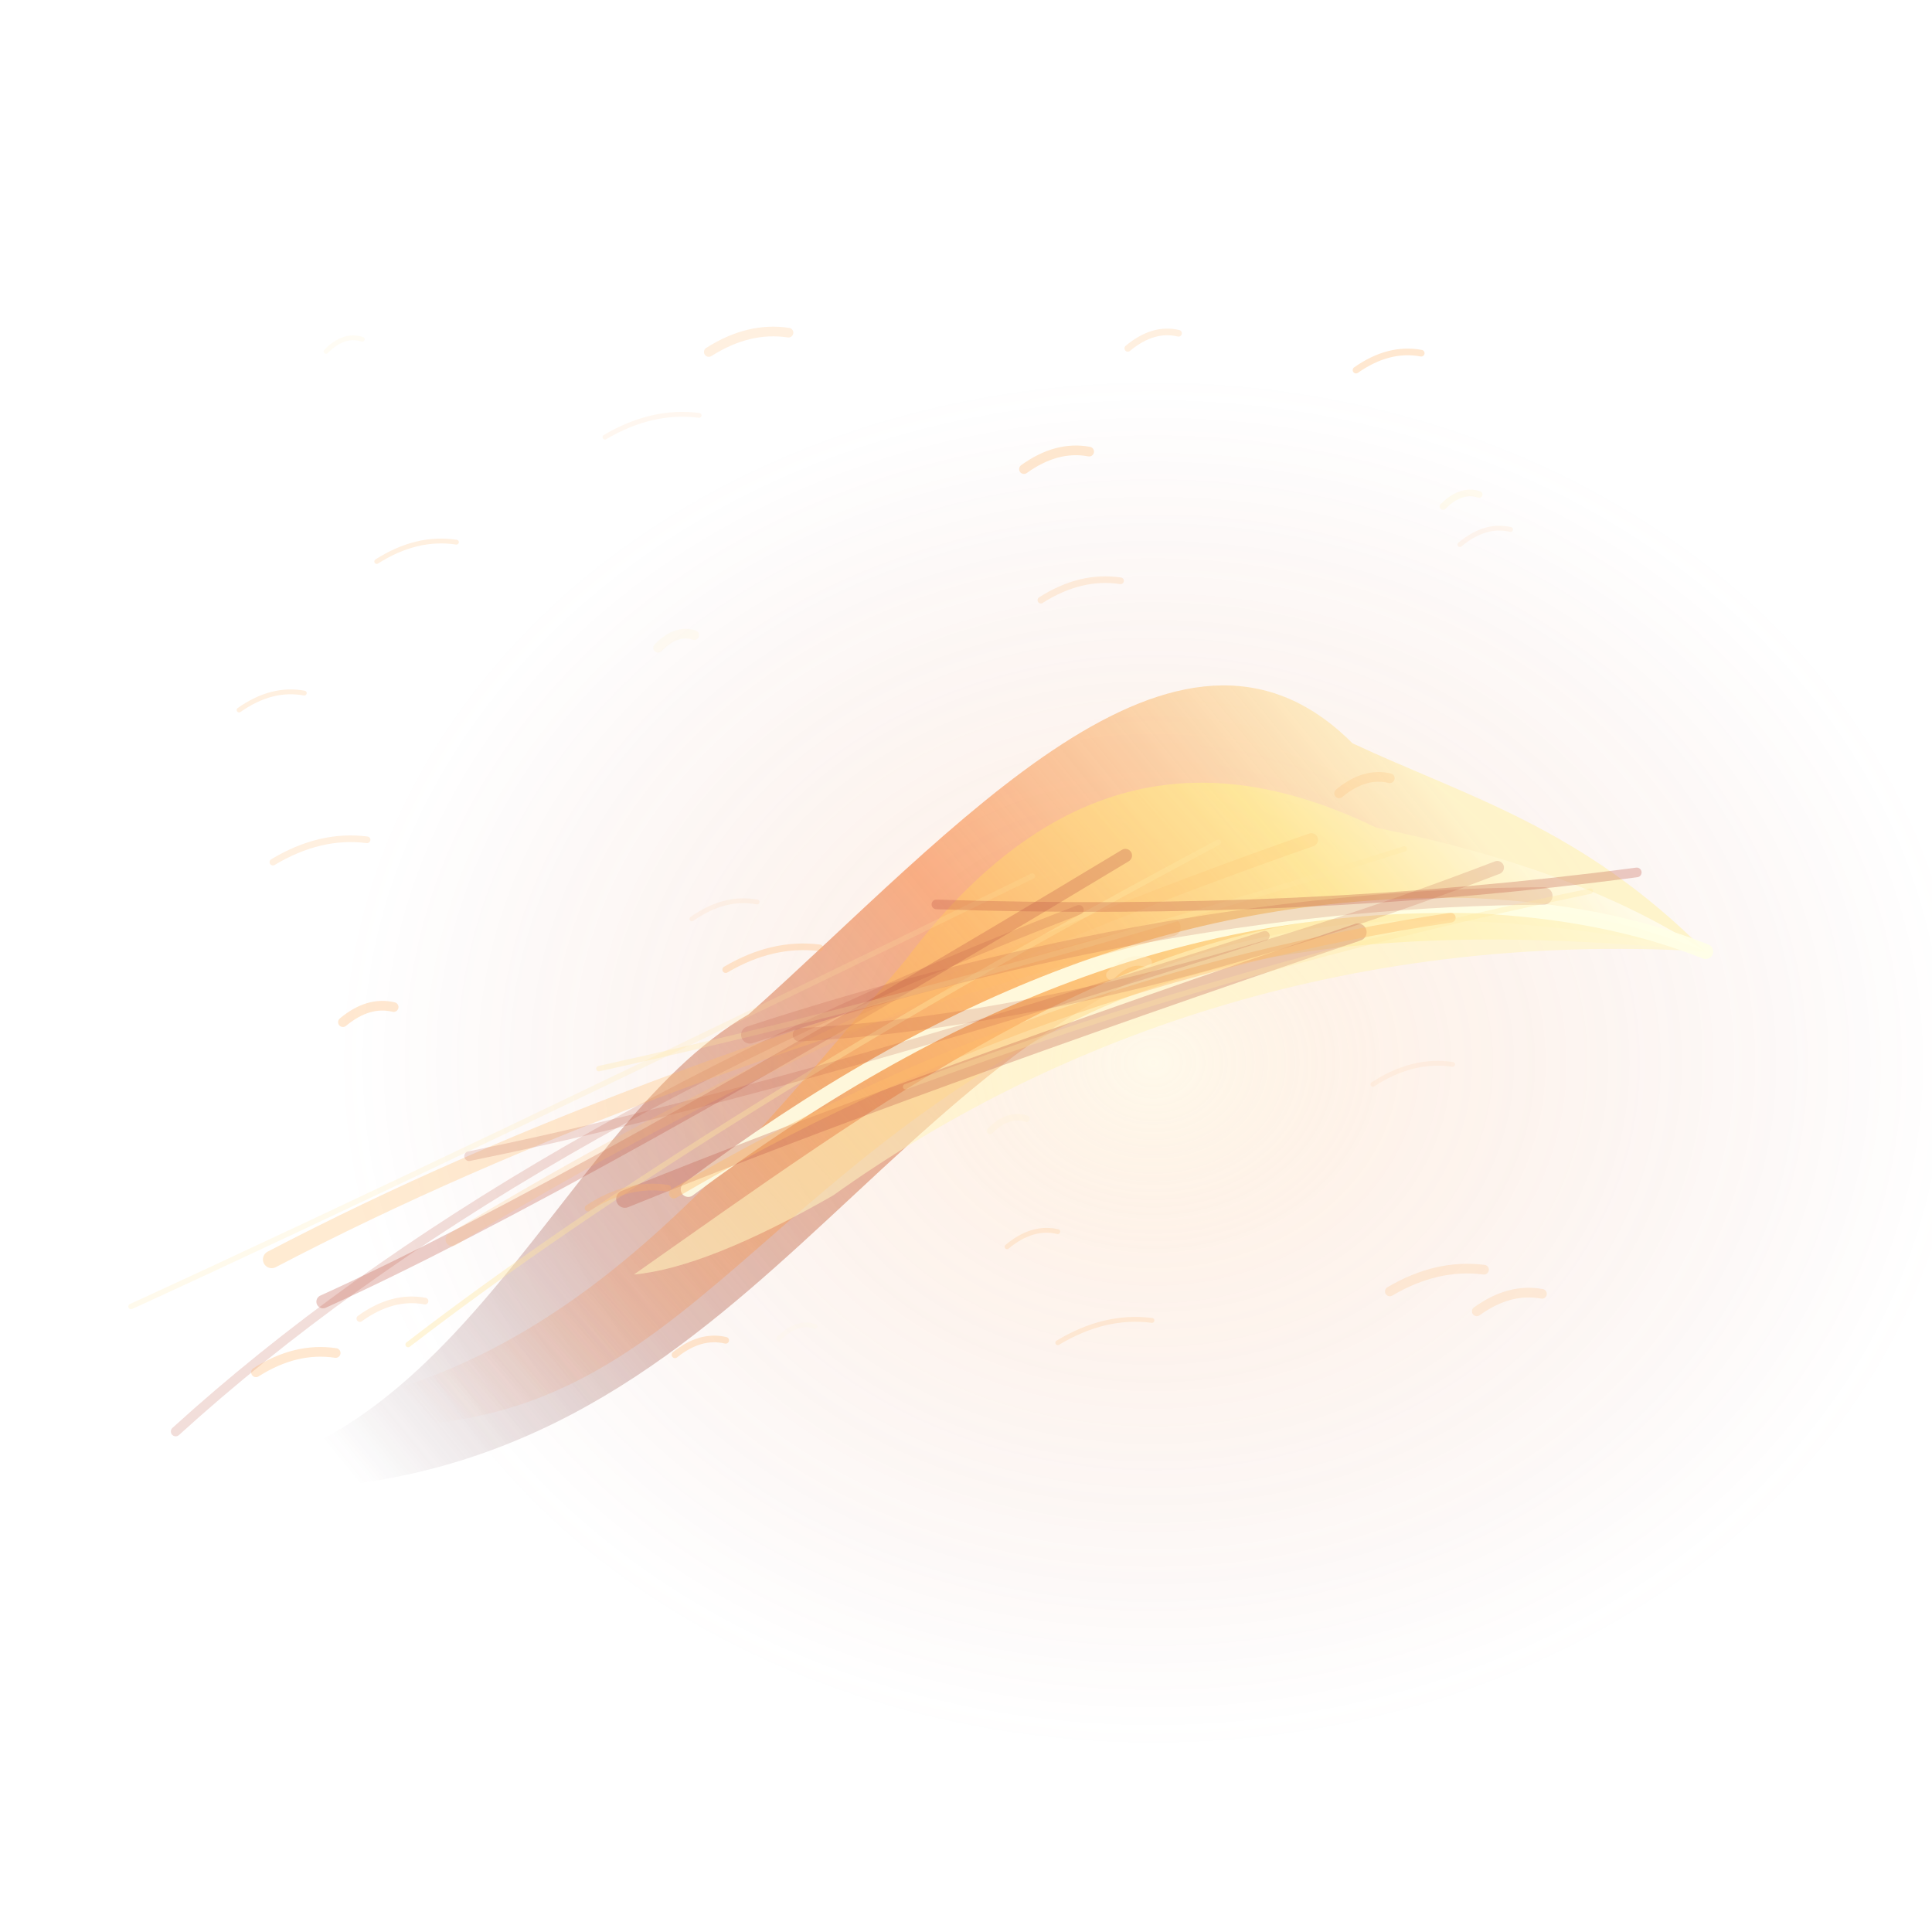
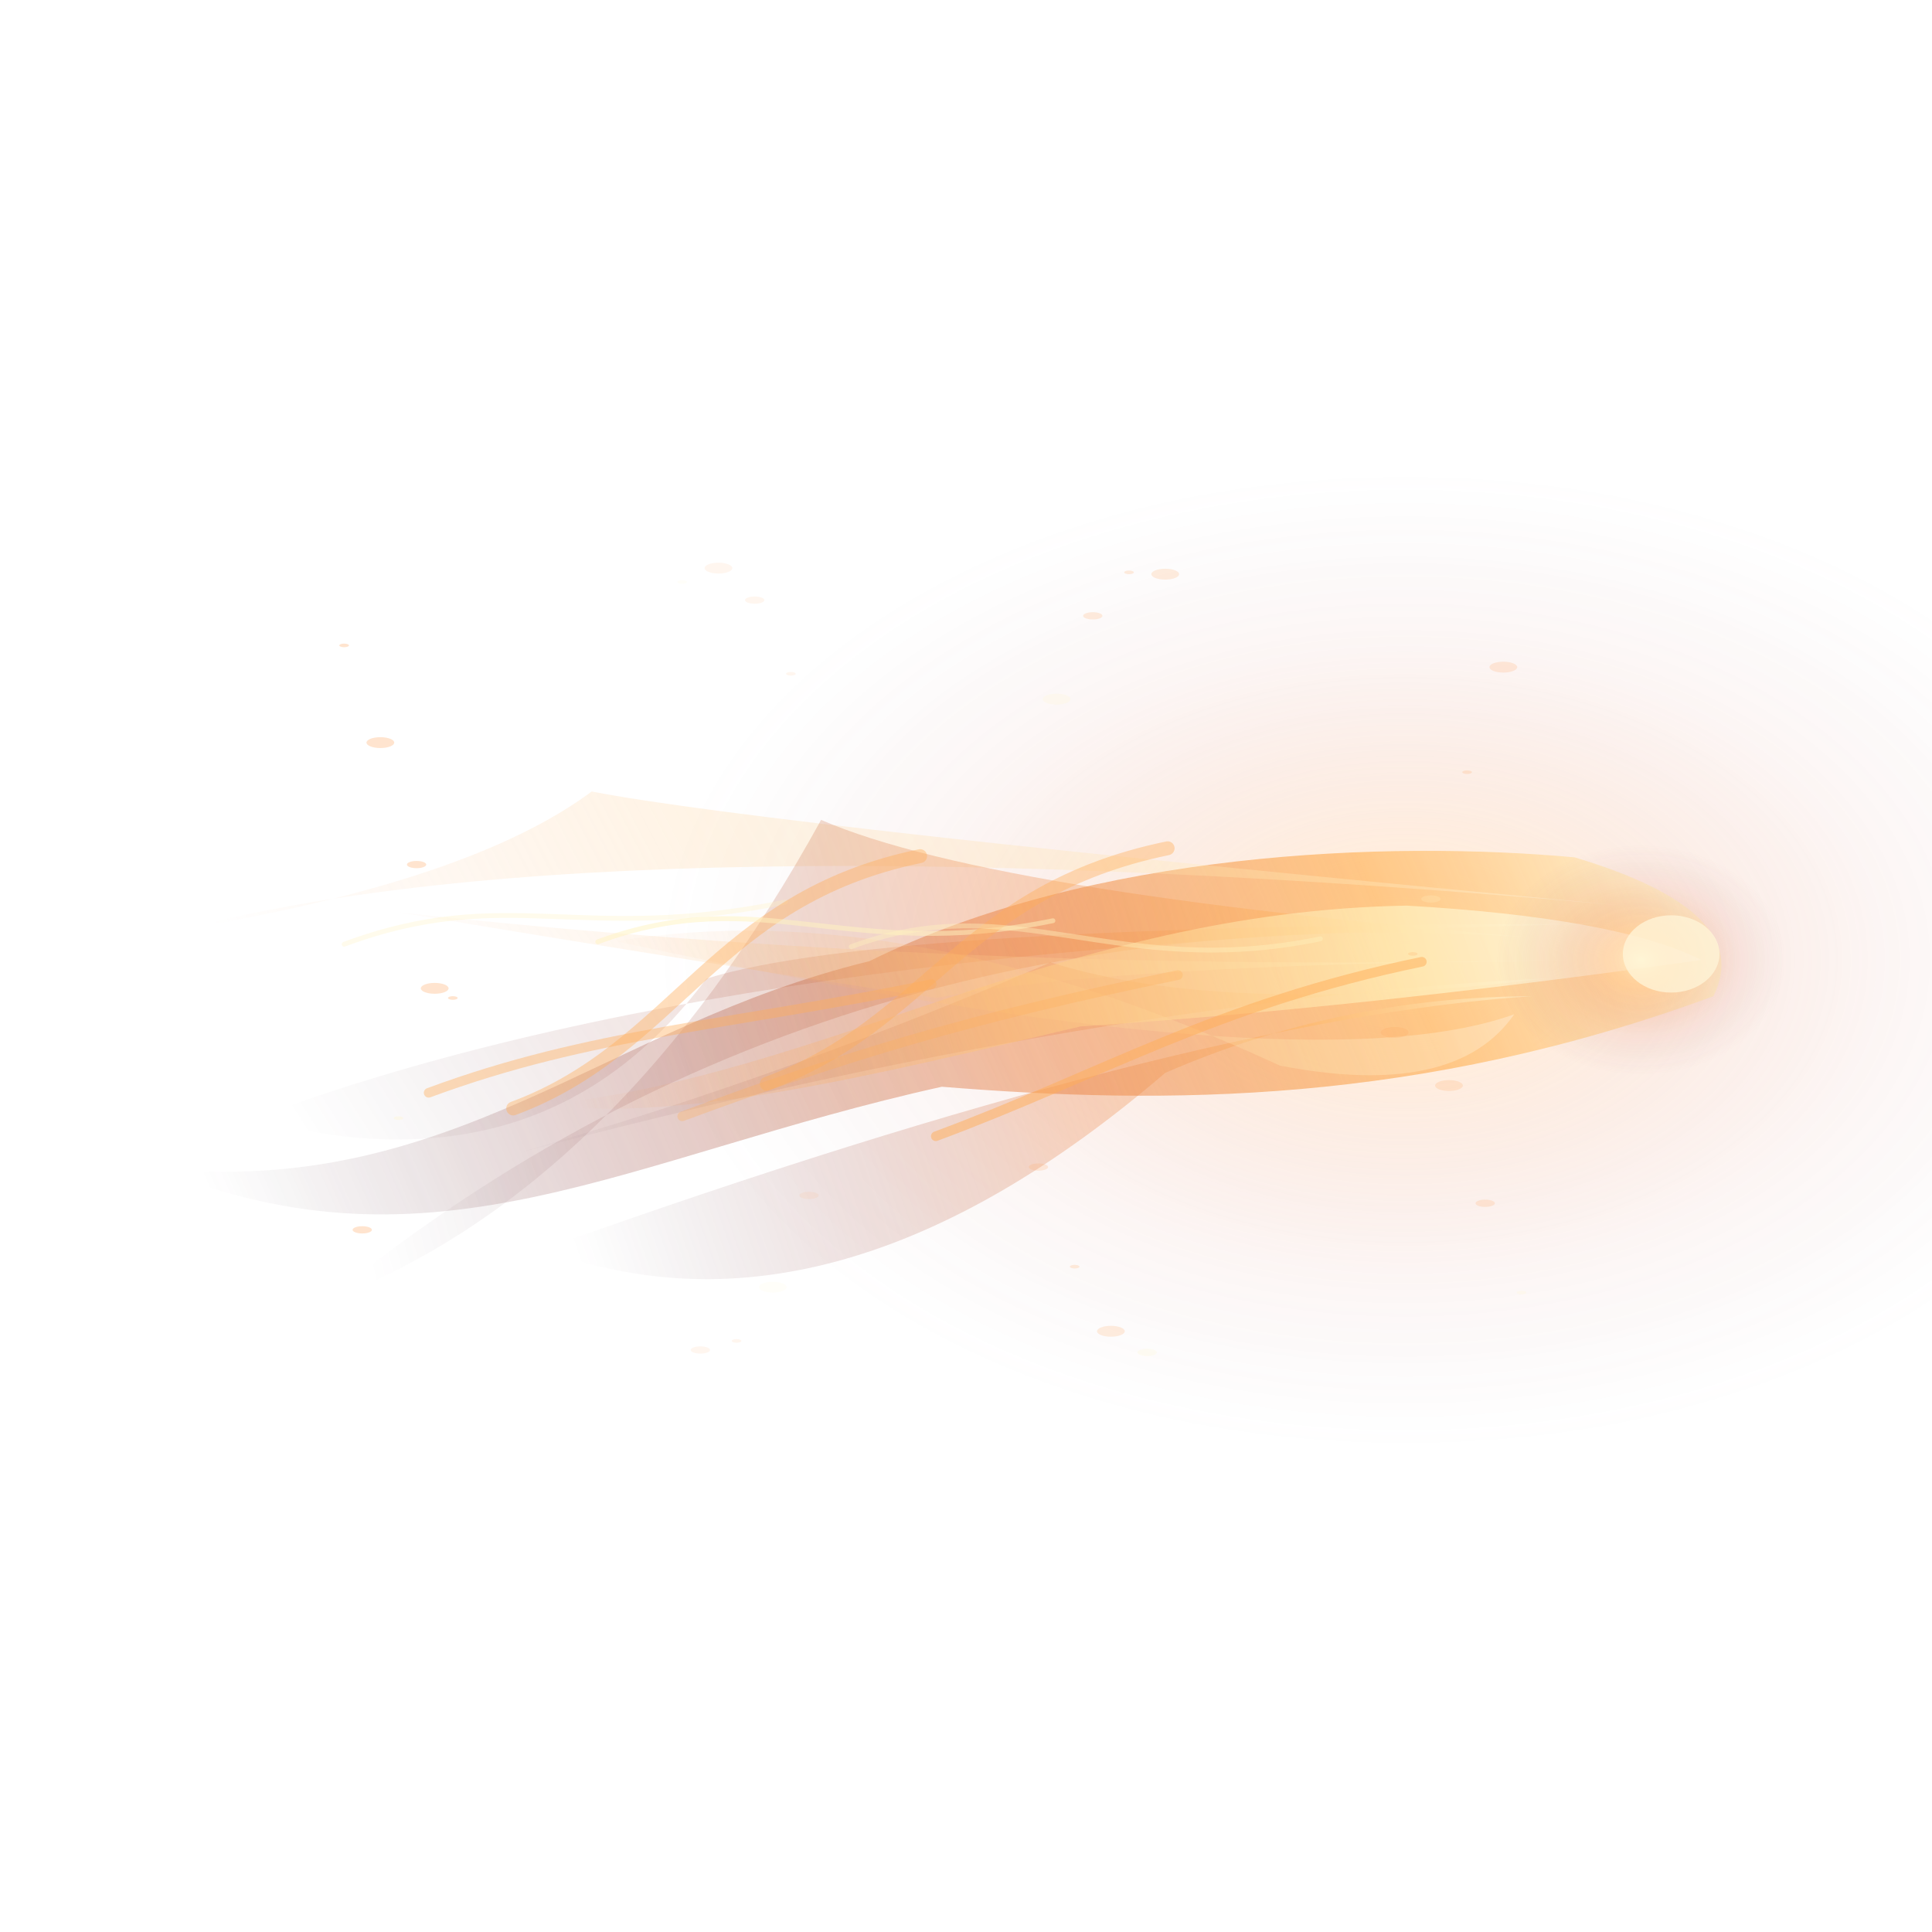
<svg xmlns="http://www.w3.org/2000/svg" width="320" height="320" viewBox="0 0 320 320">
  <defs>
-     <linearGradient id="sm" x1="3%" y1="70%" x2="92%" y2="33%">
-       <stop offset="0" stop-color="#4b2539" stop-opacity="0" />
-       <stop offset=".26" stop-color="#a14a39" stop-opacity=".38" />
-       <stop offset=".64" stop-color="#f57c38" stop-opacity=".70" />
-       <stop offset="1" stop-color="#fff2bc" stop-opacity=".88" />
+     <linearGradient id="trail" x1="0%" y1="55%" x2="100%" y2="45%">
+       <stop offset="0" stop-color="#351c33" stop-opacity="0" />
+       <stop offset=".26" stop-color="#913c36" stop-opacity=".28" />
+       <stop offset=".54" stop-color="#e87a3a" stop-opacity=".56" />
+       <stop offset=".81" stop-color="#ffb660" stop-opacity=".85" />
+       <stop offset="1" stop-color="#fff3cd" stop-opacity="1" />
    </linearGradient>
-     <linearGradient id="hot" x1="0%" y1="70%" x2="100%" y2="30%">
-       <stop offset="0" stop-color="#ef6b36" stop-opacity="0" />
-       <stop offset=".45" stop-color="#ffae51" stop-opacity=".70" />
-       <stop offset=".82" stop-color="#ffeb96" />
-       <stop offset="1" stop-color="#fffdf4" />
+     <linearGradient id="core" x1="0%" y1="50%" x2="100%" y2="45%">
+       <stop offset="0" stop-color="#f79348" stop-opacity="0" />
+       <stop offset=".37" stop-color="#ffc477" stop-opacity=".63" />
+       <stop offset=".75" stop-color="#fff0bc" />
+       <stop offset="1" stop-color="#fffefa" />
    </linearGradient>
-     <radialGradient id="halo">
-       <stop offset="0" stop-color="#ffe8a9" stop-opacity=".42" />
-       <stop offset=".28" stop-color="#f99c56" stop-opacity=".22" />
-       <stop offset="1" stop-color="#b95344" stop-opacity="0" />
+     <radialGradient id="glow">
+       <stop offset="0" stop-color="#fff5c1" stop-opacity=".78" />
+       <stop offset=".24" stop-color="#ffa861" stop-opacity=".38" />
+       <stop offset=".65" stop-color="#d05b41" stop-opacity=".10" />
+       <stop offset="1" stop-color="#7e3648" stop-opacity="0" />
    </radialGradient>
  </defs>
-   <ellipse cx="191.0" cy="176.0" rx="134" ry="113" fill="url(#halo)" opacity=".56" />
-   <path d="M 19 244.8 C 74 251.0 91 187.0 124 168.0 C 158 137.7 195 94.0 224 123.1 C 243 132.0 262 137.0 282.5 157.6 C 244 149.9 217 151.0 193 160.0 C 135 185.0 113 260.0 19 244.8 Z" fill="url(#sm)" opacity=".83" />
-   <path d="M 44 234.3 C 92 230.0 119 195.7 150 159.0 C 177 123.0 205 126.0 228 137.1 Q 262 144.0 282.5 157.6 C 239 153.1 204 156.0 178 169.0 C 117 200.0 109 246.0 44 234.3 Z" fill="url(#hot)" opacity=".78" />
-   <path d="M 105 211.1 C 145 183.0 185 153.3 228 151.6 Q 256 147.0 282.5 157.6 C 222 154.0 173 173.0 138 198.0 Q 117 210.0 105 211.1 Z" fill="#fff4bf" opacity=".57" />
-   <path d="M 114 197.0 C 156 165.6 197 149.0 244 150.0 Q 266 151.0 282.5 157.6" fill="none" stroke="#ffffe7" stroke-width="2.5" stroke-linecap="round" opacity=".90" />
-   <path d="M 21.7 216.4 Q 73.0 192.9 171.0 145.1" fill="none" stroke="#ffe7a1" opacity="0.2" stroke-width="0.9" stroke-linecap="round" />
-   <path d="M 29.1 237.1 Q 84.0 187.2 178.7 150.7" fill="none" stroke="#be5847" opacity="0.2" stroke-width="1.6" stroke-linecap="round" />
-   <path d="M 53.5 215.6 Q 95.0 196.8 186.4 141.7" fill="none" stroke="#be5847" opacity="0.3" stroke-width="2.2" stroke-linecap="round" />
-   <path d="M 45.0 208.6 Q 106.0 176.7 194.1 153.6" fill="none" stroke="#ffbc68" opacity="0.3" stroke-width="2.9" stroke-linecap="round" />
-   <path d="M 67.6 222.7 Q 117.0 184.7 201.8 139.5" fill="none" stroke="#ffe7a1" opacity="0.4" stroke-width="0.9" stroke-linecap="round" />
-   <path d="M 77.7 191.5 Q 128.0 181.3 209.5 155.0" fill="none" stroke="#be5847" opacity="0.2" stroke-width="1.6" stroke-linecap="round" />
-   <path d="M 74.9 205.3 Q 139.0 166.4 217.2 139.1" fill="none" stroke="#ffbc68" opacity="0.2" stroke-width="2.2" stroke-linecap="round" />
-   <path d="M 103.5 198.6 Q 150.0 179.8 224.9 154.4" fill="none" stroke="#be5847" opacity="0.3" stroke-width="2.9" stroke-linecap="round" />
-   <path d="M 99.2 177.0 Q 161.0 163.4 232.6 140.6" fill="none" stroke="#ffe7a1" opacity="0.3" stroke-width="0.9" stroke-linecap="round" />
-   <path d="M 111.6 197.7 Q 172.0 162.2 240.3 152.0" fill="none" stroke="#ffbc68" opacity="0.4" stroke-width="1.6" stroke-linecap="round" />
-   <path d="M 132.4 171.4 Q 183.0 168.6 248.0 143.7" fill="none" stroke="#be5847" opacity="0.2" stroke-width="2.2" stroke-linecap="round" />
-   <path d="M 124.2 171.4 Q 194.0 148.7 255.7 148.4" fill="none" stroke="#be5847" opacity="0.2" stroke-width="2.9" stroke-linecap="round" />
-   <path d="M 150.0 180.0 Q 205.0 159.6 263.4 147.6" fill="none" stroke="#ffe7a1" opacity="0.3" stroke-width="0.9" stroke-linecap="round" />
-   <path d="M 155.1 149.8 Q 216.0 151.8 271.1 144.5" fill="none" stroke="#be5847" opacity="0.3" stroke-width="1.6" stroke-linecap="round" />
-   <path d="M 129.0 221.7 Q 132.0 218.7 135.0 219.7" fill="none" stroke="#fff1ca" opacity="0.1" stroke-width="0.8" stroke-linecap="round" />
-   <path d="M 186.8 57.7 Q 191.0 54.2 195.2 55.2" fill="none" stroke="#ffb264" opacity="0.2" stroke-width="1.1" stroke-linecap="round" />
-   <path d="M 244.6 217.2 Q 250.0 213.3 255.4 214.3" fill="none" stroke="#ffb264" opacity="0.2" stroke-width="1.6" stroke-linecap="round" />
-   <path d="M 62.4 93.0 Q 69.0 88.8 75.6 89.8" fill="none" stroke="#ffb264" opacity="0.2" stroke-width="0.8" stroke-linecap="round" />
-   <path d="M 120.2 160.6 Q 128.0 156.0 135.8 157.0" fill="none" stroke="#ffb264" opacity="0.3" stroke-width="1.1" stroke-linecap="round" />
-   <path d="M 184.0 161.5 Q 187.0 158.4 190.0 159.4" fill="none" stroke="#fff1ca" opacity="0.3" stroke-width="1.6" stroke-linecap="round" />
-   <path d="M 241.8 90.2 Q 246.0 86.7 250.2 87.7" fill="none" stroke="#ffb264" opacity="0.1" stroke-width="0.8" stroke-linecap="round" />
-   <path d="M 59.6 218.4 Q 65.0 214.5 70.4 215.5" fill="none" stroke="#ffb264" opacity="0.2" stroke-width="1.1" stroke-linecap="round" />
-   <path d="M 117.4 58.3 Q 124.0 54.1 130.6 55.1" fill="none" stroke="#ffb264" opacity="0.2" stroke-width="1.6" stroke-linecap="round" />
-   <path d="M 175.2 222.4 Q 183.0 217.7 190.8 218.7" fill="none" stroke="#ffb264" opacity="0.2" stroke-width="0.8" stroke-linecap="round" />
-   <path d="M 239.0 83.9 Q 242.0 80.9 245.0 81.9" fill="none" stroke="#fff1ca" opacity="0.3" stroke-width="1.1" stroke-linecap="round" />
-   <path d="M 56.8 169.3 Q 61.0 165.8 65.2 166.8" fill="none" stroke="#ffb264" opacity="0.3" stroke-width="1.6" stroke-linecap="round" />
-   <path d="M 114.6 152.2 Q 120.0 148.4 125.4 149.4" fill="none" stroke="#ffb264" opacity="0.1" stroke-width="0.8" stroke-linecap="round" />
-   <path d="M 172.4 99.4 Q 179.0 95.2 185.6 96.2" fill="none" stroke="#ffb264" opacity="0.2" stroke-width="1.1" stroke-linecap="round" />
-   <path d="M 230.2 213.9 Q 238.0 209.3 245.8 210.3" fill="none" stroke="#ffb264" opacity="0.2" stroke-width="1.6" stroke-linecap="round" />
-   <path d="M 54.0 58.2 Q 57.0 55.2 60.0 56.2" fill="none" stroke="#fff1ca" opacity="0.2" stroke-width="0.8" stroke-linecap="round" />
-   <path d="M 111.8 224.4 Q 116.0 221.0 120.2 222.0" fill="none" stroke="#ffb264" opacity="0.3" stroke-width="1.1" stroke-linecap="round" />
-   <path d="M 169.6 77.7 Q 175.0 73.8 180.4 74.8" fill="none" stroke="#ffb264" opacity="0.3" stroke-width="1.6" stroke-linecap="round" />
-   <path d="M 227.4 179.6 Q 234.0 175.3 240.6 176.3" fill="none" stroke="#ffb264" opacity="0.1" stroke-width="0.8" stroke-linecap="round" />
-   <path d="M 45.2 142.8 Q 53.0 138.1 60.8 139.1" fill="none" stroke="#ffb264" opacity="0.2" stroke-width="1.1" stroke-linecap="round" />
-   <path d="M 109.0 107.3 Q 112.0 104.2 115.0 105.2" fill="none" stroke="#fff1ca" opacity="0.2" stroke-width="1.6" stroke-linecap="round" />
-   <path d="M 166.8 206.5 Q 171.0 203.0 175.2 204.0" fill="none" stroke="#ffb264" opacity="0.2" stroke-width="0.8" stroke-linecap="round" />
-   <path d="M 224.6 61.3 Q 230.0 57.5 235.4 58.5" fill="none" stroke="#ffb264" opacity="0.3" stroke-width="1.1" stroke-linecap="round" />
-   <path d="M 42.4 227.3 Q 49.0 223.1 55.6 224.1" fill="none" stroke="#ffb264" opacity="0.3" stroke-width="1.6" stroke-linecap="round" />
-   <path d="M 100.2 72.4 Q 108.0 67.8 115.8 68.8" fill="none" stroke="#ffb264" opacity="0.1" stroke-width="0.8" stroke-linecap="round" />
-   <path d="M 164.0 187.3 Q 167.0 184.3 170.0 185.3" fill="none" stroke="#fff1ca" opacity="0.2" stroke-width="1.1" stroke-linecap="round" />
-   <path d="M 221.8 131.4 Q 226.0 127.9 230.2 128.9" fill="none" stroke="#ffb264" opacity="0.2" stroke-width="1.6" stroke-linecap="round" />
-   <path d="M 39.6 117.6 Q 45.0 113.8 50.4 114.8" fill="none" stroke="#ffb264" opacity="0.2" stroke-width="0.8" stroke-linecap="round" />
-   <path d="M 97.4 200.1 Q 104.0 195.8 110.6 196.8" fill="none" stroke="#ffb264" opacity="0.3" stroke-width="1.1" stroke-linecap="round" />
+   <ellipse cx="232.8" cy="159.0" rx="124" ry="80" fill="url(#glow)" opacity=".54" />
+   <path d="M 26 193.5 C 75 198.5 100 169.9 144 159.2 C 181 140.9 230 139.2 260.8 142.0 Q 290.8 151.0 283.8 165.0 C 235 183.0 193 183.0 156 180.0 C 104 191.5 72 212.5 26 193.5 Z" fill="url(#trail)" opacity=".82" />
+   <path d="M30.0 154.0 Q78.0 146.0 98.0 131.1 Q127.0 136.7 268.8 150.0 Q102.0 135.1 30.0 154.0 Z" fill="url(#core)" opacity="0.3" />
+   <path d="M42.0 185.3 Q90.0 198.3 117.0 162.1 Q146.0 153.0 265.8 153.0 Q121.0 155.6 42.0 185.3 Z" fill="url(#trail)" opacity="0.4" />
+   <path d="M54.0 215.5 Q102.0 197.5 136.0 135.8 Q165.0 148.4 262.8 156.0 Q140.0 144.8 54.0 215.5 Z" fill="url(#trail)" opacity="0.5" />
+   <path d="M66.0 151.1 Q114.0 159.1 155.0 165.3 Q184.0 159.7 259.8 159.0 Q159.0 161.3 66.0 151.1 Z" fill="url(#core)" opacity="0.3" />
+   <path d="M78.0 193.1 Q126.0 180.1 174.0 159.4 Q203.0 168.5 256.8 162.0 Q178.0 165.9 78.0 193.1 Z" fill="url(#trail)" opacity="0.4" />
+   <path d="M90.0 206.9 Q138.0 224.9 193.0 177.7 Q222.0 165.1 253.8 165.0 Q197.0 168.7 90.0 206.9 Z" fill="url(#trail)" opacity="0.5" />
+   <path d="M102.0 155.9 Q150.0 147.9 212.0 176.5 Q241.0 182.1 250.8 168.0 Q216.0 180.5 102.0 155.9 Z" fill="url(#core)" opacity="0.3" />
+   <path d="M 90 183.0 C 137 178.2 176 151.0 233 150.0 Q 267.8 152.0 281.8 159.0 Q 225 167.0 179 170.0 C 145 178.0 113 186.0 90 183.0 Z" fill="url(#core)" opacity=".72" />
+   <ellipse cx="271.8" cy="159.0" rx="23.9" ry="19.1" fill="url(#glow)" opacity=".92" />
+   <ellipse cx="276.8" cy="158.0" rx="8" ry="6.4" fill="#fff6d9" opacity=".75" />
+   <path d="M57.0 156.4 C84.0 146.4 96.1 156.4 130.1 149.4" fill="none" stroke="#fff3bf" stroke-width="0.8" stroke-linecap="round" opacity="0.3" />
+   <path d="M71.0 181.0 C98.0 171.0 120.3 170.0 154.3 163.0" fill="none" stroke="#ffad58" stroke-width="1.6" stroke-linecap="round" opacity="0.4" />
+   <path d="M85.0 183.6 C112.0 173.6 118.4 148.8 152.4 141.8" fill="none" stroke="#ffad58" stroke-width="2.3" stroke-linecap="round" opacity="0.4" />
+   <path d="M99.0 156.0 C126.0 146.0 140.4 159.5 174.4 152.5" fill="none" stroke="#fff3bf" stroke-width="0.8" stroke-linecap="round" opacity="0.5" />
+   <path d="M113.0 184.9 C140.0 174.9 161.1 168.5 195.1 161.5" fill="none" stroke="#ffad58" stroke-width="1.6" stroke-linecap="round" opacity="0.3" />
+   <path d="M127.0 179.5 C154.0 169.5 159.4 147.5 193.4 140.5" fill="none" stroke="#ffad58" stroke-width="2.3" stroke-linecap="round" opacity="0.4" />
+   <path d="M141.0 156.8 C168.0 146.8 184.7 162.5 218.7 155.5" fill="none" stroke="#fff3bf" stroke-width="0.8" stroke-linecap="round" opacity="0.4" />
+   <path d="M155.0 188.2 C182.0 178.2 201.5 166.3 235.5 159.3" fill="none" stroke="#ffad58" stroke-width="1.6" stroke-linecap="round" opacity="0.5" />
+   <ellipse cx="113.0" cy="96.4" rx="0.8" ry="0.3" fill="#fff6c6" opacity="0.1" />
+   <ellipse cx="172.0" cy="193.3" rx="1.6" ry="0.6" fill="#ffa55e" opacity="0.2" />
+   <ellipse cx="231.0" cy="171.0" rx="2.3" ry="0.9" fill="#ffa55e" opacity="0.2" />
+   <ellipse cx="57.0" cy="106.9" rx="0.8" ry="0.3" fill="#ffa55e" opacity="0.3" />
+   <ellipse cx="116.0" cy="223.6" rx="1.6" ry="0.6" fill="#ffa55e" opacity="0.1" />
+   <ellipse cx="175.0" cy="115.8" rx="2.3" ry="0.9" fill="#fff6c6" opacity="0.2" />
+   <ellipse cx="234.0" cy="158.0" rx="0.8" ry="0.3" fill="#ffa55e" opacity="0.2" />
+   <ellipse cx="60.0" cy="203.7" rx="1.6" ry="0.6" fill="#ffa55e" opacity="0.3" />
+   <ellipse cx="119.0" cy="94.1" rx="2.3" ry="0.9" fill="#ffa55e" opacity="0.1" />
+   <ellipse cx="178.0" cy="209.8" rx="0.8" ry="0.3" fill="#ffa55e" opacity="0.2" />
+   <ellipse cx="237.0" cy="148.9" rx="1.6" ry="0.6" fill="#fff6c6" opacity="0.2" />
+   <ellipse cx="63.0" cy="123.0" rx="2.3" ry="0.9" fill="#ffa55e" opacity="0.3" />
+   <ellipse cx="122.0" cy="222.1" rx="0.8" ry="0.3" fill="#ffa55e" opacity="0.1" />
+   <ellipse cx="181.0" cy="102.0" rx="1.6" ry="0.6" fill="#ffa55e" opacity="0.2" />
+   <ellipse cx="240.0" cy="179.8" rx="2.3" ry="0.9" fill="#ffa55e" opacity="0.2" />
+   <ellipse cx="66.0" cy="185.2" rx="0.8" ry="0.3" fill="#fff6c6" opacity="0.3" />
+   <ellipse cx="125.0" cy="99.4" rx="1.6" ry="0.6" fill="#ffa55e" opacity="0.1" />
+   <ellipse cx="184.0" cy="220.5" rx="2.3" ry="0.9" fill="#ffa55e" opacity="0.2" />
+   <ellipse cx="243.0" cy="127.9" rx="0.8" ry="0.3" fill="#ffa55e" opacity="0.2" />
+   <ellipse cx="69.0" cy="143.2" rx="1.6" ry="0.6" fill="#ffa55e" opacity="0.3" />
+   <ellipse cx="128.0" cy="213.2" rx="2.3" ry="0.9" fill="#fff6c6" opacity="0.1" />
+   <ellipse cx="187.0" cy="94.8" rx="0.8" ry="0.3" fill="#ffa55e" opacity="0.2" />
+   <ellipse cx="246.0" cy="199.3" rx="1.6" ry="0.6" fill="#ffa55e" opacity="0.2" />
+   <ellipse cx="72.0" cy="163.7" rx="2.3" ry="0.9" fill="#ffa55e" opacity="0.3" />
+   <ellipse cx="131.0" cy="111.6" rx="0.8" ry="0.3" fill="#ffa55e" opacity="0.1" />
+   <ellipse cx="190.0" cy="224.0" rx="1.6" ry="0.6" fill="#fff6c6" opacity="0.2" />
+   <ellipse cx="249.0" cy="110.5" rx="2.3" ry="0.9" fill="#ffa55e" opacity="0.2" />
+   <ellipse cx="75.0" cy="165.3" rx="0.8" ry="0.3" fill="#ffa55e" opacity="0.3" />
+   <ellipse cx="134.0" cy="198.0" rx="1.6" ry="0.6" fill="#ffa55e" opacity="0.1" />
+   <ellipse cx="193.0" cy="95.1" rx="2.3" ry="0.9" fill="#ffa55e" opacity="0.2" />
+   <ellipse cx="252.0" cy="214.1" rx="0.8" ry="0.3" fill="#fff6c6" opacity="0.2" />
</svg>
